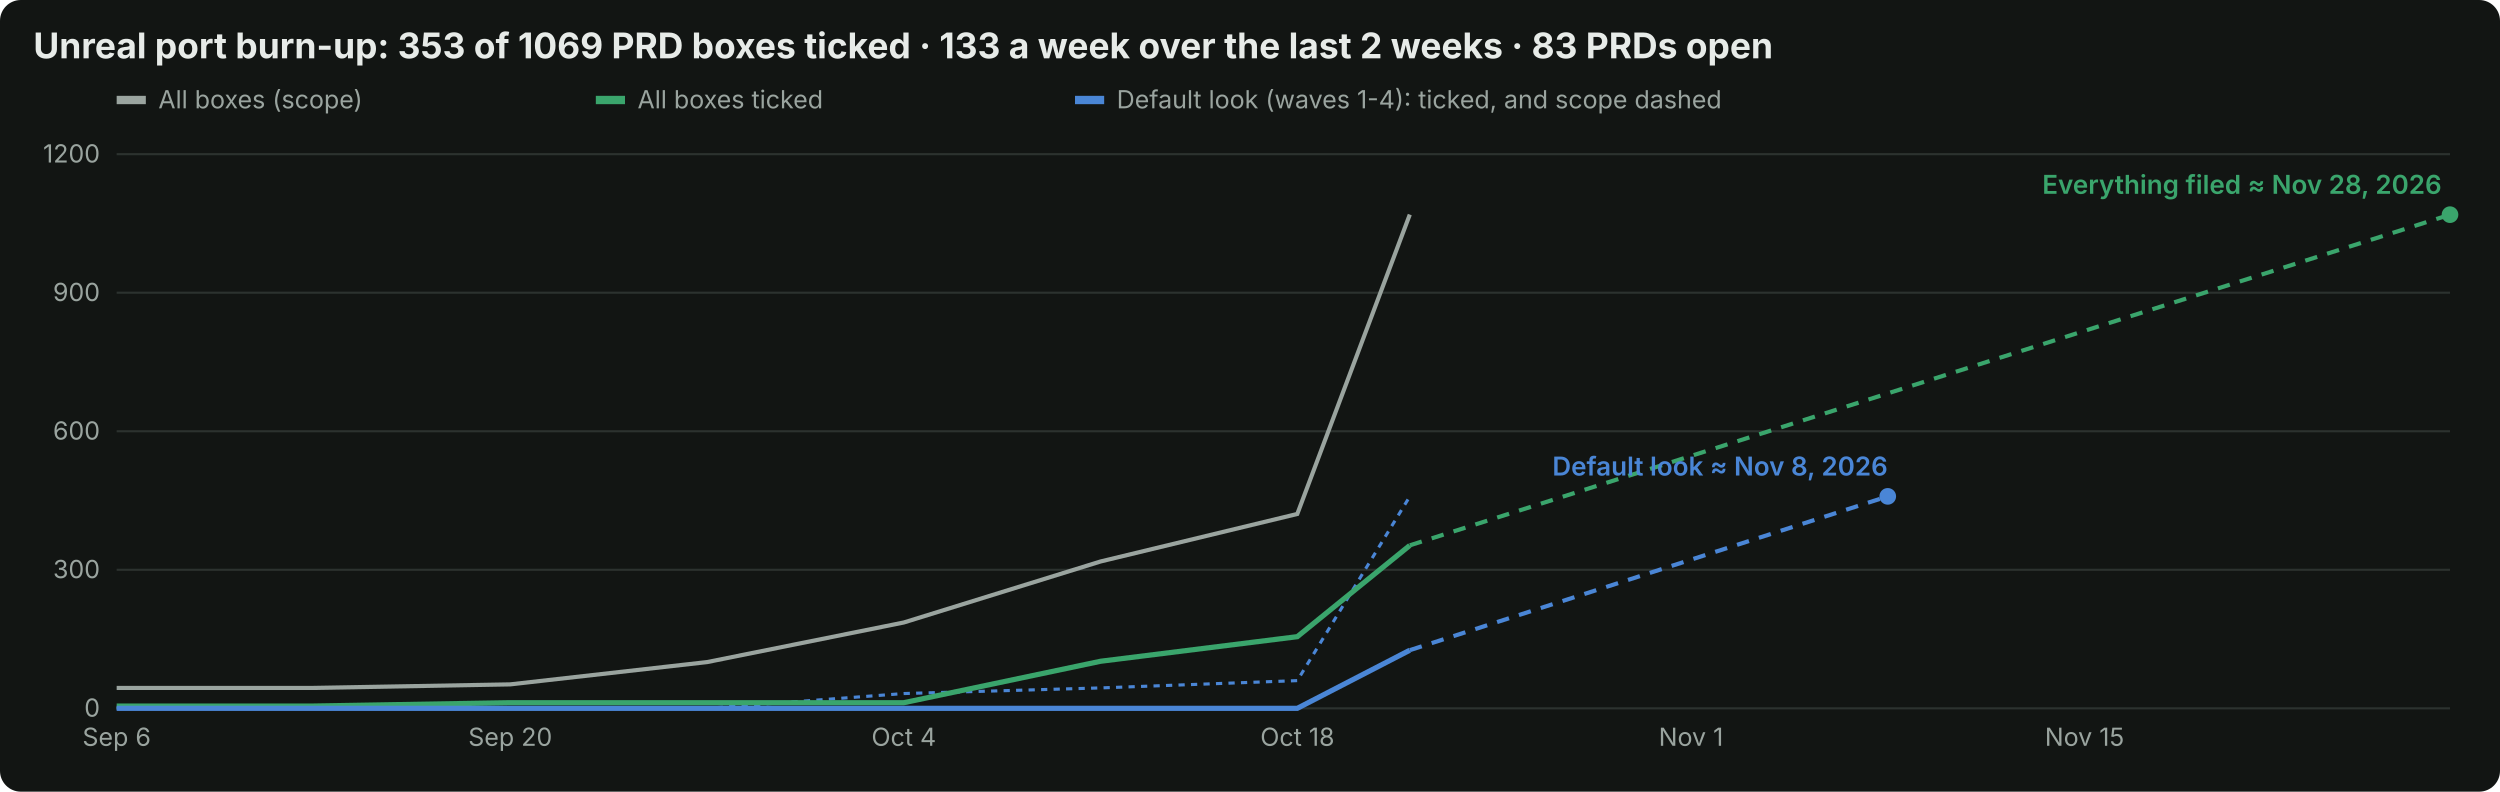
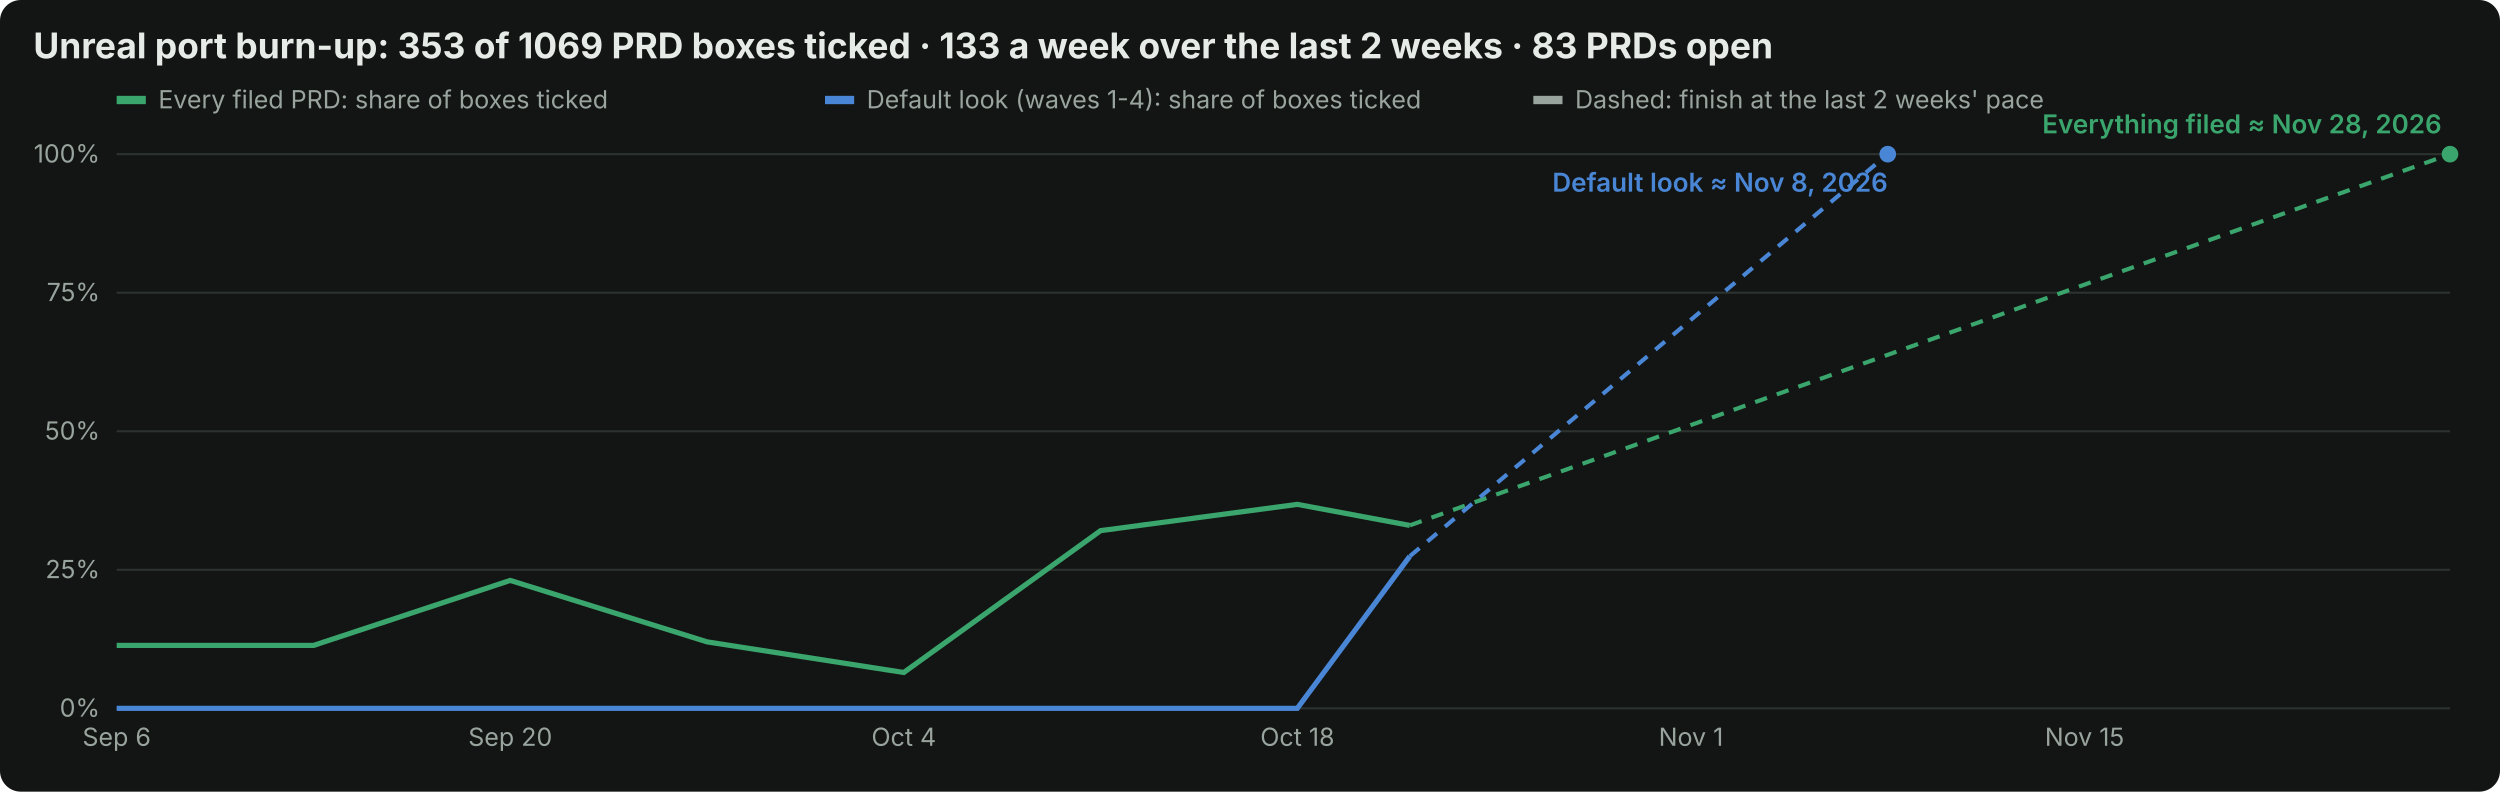
<svg xmlns="http://www.w3.org/2000/svg" viewBox="0 0 1200 380" width="1200" height="380" font-family="system-ui, -apple-system, Segoe UI, sans-serif">
  <style>.h{fill:#e7ebe8;font-size:17px;font-weight:700}.t{fill:#9aa49f;font-size:12px}.e{font-size:12.5px;font-weight:600}</style>
  <rect width="1200" height="380" rx="10" fill="#121513" />
  <text x="16" y="28" class="h">Unreal port burn-up: 353 of 1069 PRD boxes ticked · 133 a week over the last 2 weeks · 83 PRDs open</text>
-   <rect x="56" y="46" width="14" height="4" fill="#9aa49f" />
-   <text x="76" y="52" class="t">All boxes (scope)</text>
-   <rect x="286" y="46" width="14" height="4" fill="#3aa56c" />
-   <text x="306" y="52" class="t">All boxes ticked</text>
-   <rect x="516" y="46" width="14" height="4" fill="#4a86d6" />
-   <text x="536" y="52" class="t">Default look (waves 1-4): ticked, and scope dashed</text>
+   <rect x="56" y="46" width="14" height="4" fill="#3aa56c" />
+   <text x="76" y="52" class="t">Every filed PRD: share of boxes ticked</text>
+   <rect x="396" y="46" width="14" height="4" fill="#4a86d6" />
+   <text x="416" y="52" class="t">Default look (waves 1-4): share of boxes ticked</text>
+   <rect x="736" y="46" width="14" height="4" fill="#9aa49f" />
+   <text x="756" y="52" class="t">Dashed: finish at the last 2 weeks' pace</text>
  <line x1="56" x2="1176" y1="340" y2="340" stroke="#2c322f" />
-   <text x="48" y="344" class="t" text-anchor="end">0</text>
+   <text x="48" y="344" class="t" text-anchor="end">0%</text>
  <line x1="56" x2="1176" y1="273.5" y2="273.5" stroke="#2c322f" />
-   <text x="48" y="277.5" class="t" text-anchor="end">300</text>
+   <text x="48" y="277.5" class="t" text-anchor="end">25%</text>
  <line x1="56" x2="1176" y1="207" y2="207" stroke="#2c322f" />
-   <text x="48" y="211" class="t" text-anchor="end">600</text>
+   <text x="48" y="211" class="t" text-anchor="end">50%</text>
  <line x1="56" x2="1176" y1="140.5" y2="140.5" stroke="#2c322f" />
-   <text x="48" y="144.5" class="t" text-anchor="end">900</text>
+   <text x="48" y="144.5" class="t" text-anchor="end">75%</text>
  <line x1="56" x2="1176" y1="74" y2="74" stroke="#2c322f" />
-   <text x="48" y="78" class="t" text-anchor="end">1200</text>
+   <text x="48" y="78" class="t" text-anchor="end">100%</text>
  <text x="56" y="358" class="t" text-anchor="middle">Sep 6</text>
  <text x="244.916" y="358" class="t" text-anchor="middle">Sep 20</text>
  <text x="433.831" y="358" class="t" text-anchor="middle">Oct 4</text>
  <text x="622.747" y="358" class="t" text-anchor="middle">Oct 18</text>
  <text x="811.663" y="358" class="t" text-anchor="middle">Nov 1</text>
  <text x="1000.578" y="358" class="t" text-anchor="middle">Nov 15</text>
-   <path d="M56.0,330.2L150.5,330.2L244.9,328.5L339.4,317.8L433.8,298.8L528.3,269.5L622.7,246.7L676.7,103.0" stroke="#9aa49f" stroke-width="2" fill="none" />
-   <path d="M56.0,340.0L150.5,340.0L244.9,340.0L339.4,340.0L433.8,332.9L528.3,330.2L622.7,326.7L676.7,238.3" stroke="#4a86d6" stroke-width="1.5" stroke-dasharray="3 3" fill="none" />
-   <path d="M56.0,338.9L150.5,338.9L244.9,337.3L339.4,337.3L433.8,337.3L528.3,317.4L622.7,305.6L676.7,261.8" stroke="#3aa56c" stroke-width="2.5" fill="none" />
-   <path d="M56.0,340.0L150.5,340.0L244.9,340.0L339.4,340.0L433.8,340.0L528.3,340.0L622.7,340.0L676.7,312.1" stroke="#4a86d6" stroke-width="2.5" fill="none" />
-   <path d="M676.723,261.752L1176,103.038" stroke="#3aa56c" stroke-width="2" stroke-dasharray="6 5" fill="none" />
-   <circle cx="1176" cy="103.038" r="4" fill="#3aa56c" />
-   <text x="1172" y="93.038" class="e" fill="#3aa56c" text-anchor="end">Everything filed ≈ Nov 28, 2026</text>
-   <path d="M676.723,312.07L906.12,238.255" stroke="#4a86d6" stroke-width="2" stroke-dasharray="6 5" fill="none" />
-   <circle cx="906.12" cy="238.255" r="4" fill="#4a86d6" />
-   <text x="906.12" y="228.255" class="e" fill="#4a86d6" text-anchor="end">Default look ≈ Nov 8, 2026</text>
+   <path d="M56.0,309.8L150.5,309.8L244.9,278.6L339.4,308.1L433.8,322.8L528.3,254.7L622.7,242.1L676.7,252.2" stroke="#3aa56c" stroke-width="2.5" fill="none" />
+   <path d="M56.0,340.0L150.5,340.0L244.9,340.0L339.4,340.0L433.8,340.0L528.3,340.0L622.7,340.0L676.7,267.0" stroke="#4a86d6" stroke-width="2.5" fill="none" />
+   <path d="M676.723,252.163L1176,74" stroke="#3aa56c" stroke-width="2" stroke-dasharray="6 5" fill="none" />
+   <circle cx="1176" cy="74" r="4" fill="#3aa56c" />
+   <text x="1172" y="64" class="e" fill="#3aa56c" text-anchor="end">Everything filed ≈ Nov 28, 2026</text>
+   <path d="M676.723,266.98L906.12,74" stroke="#4a86d6" stroke-width="2" stroke-dasharray="6 5" fill="none" />
+   <circle cx="906.12" cy="74" r="4" fill="#4a86d6" />
+   <text x="906.12" y="92" class="e" fill="#4a86d6" text-anchor="end">Default look ≈ Nov 8, 2026</text>
</svg>
